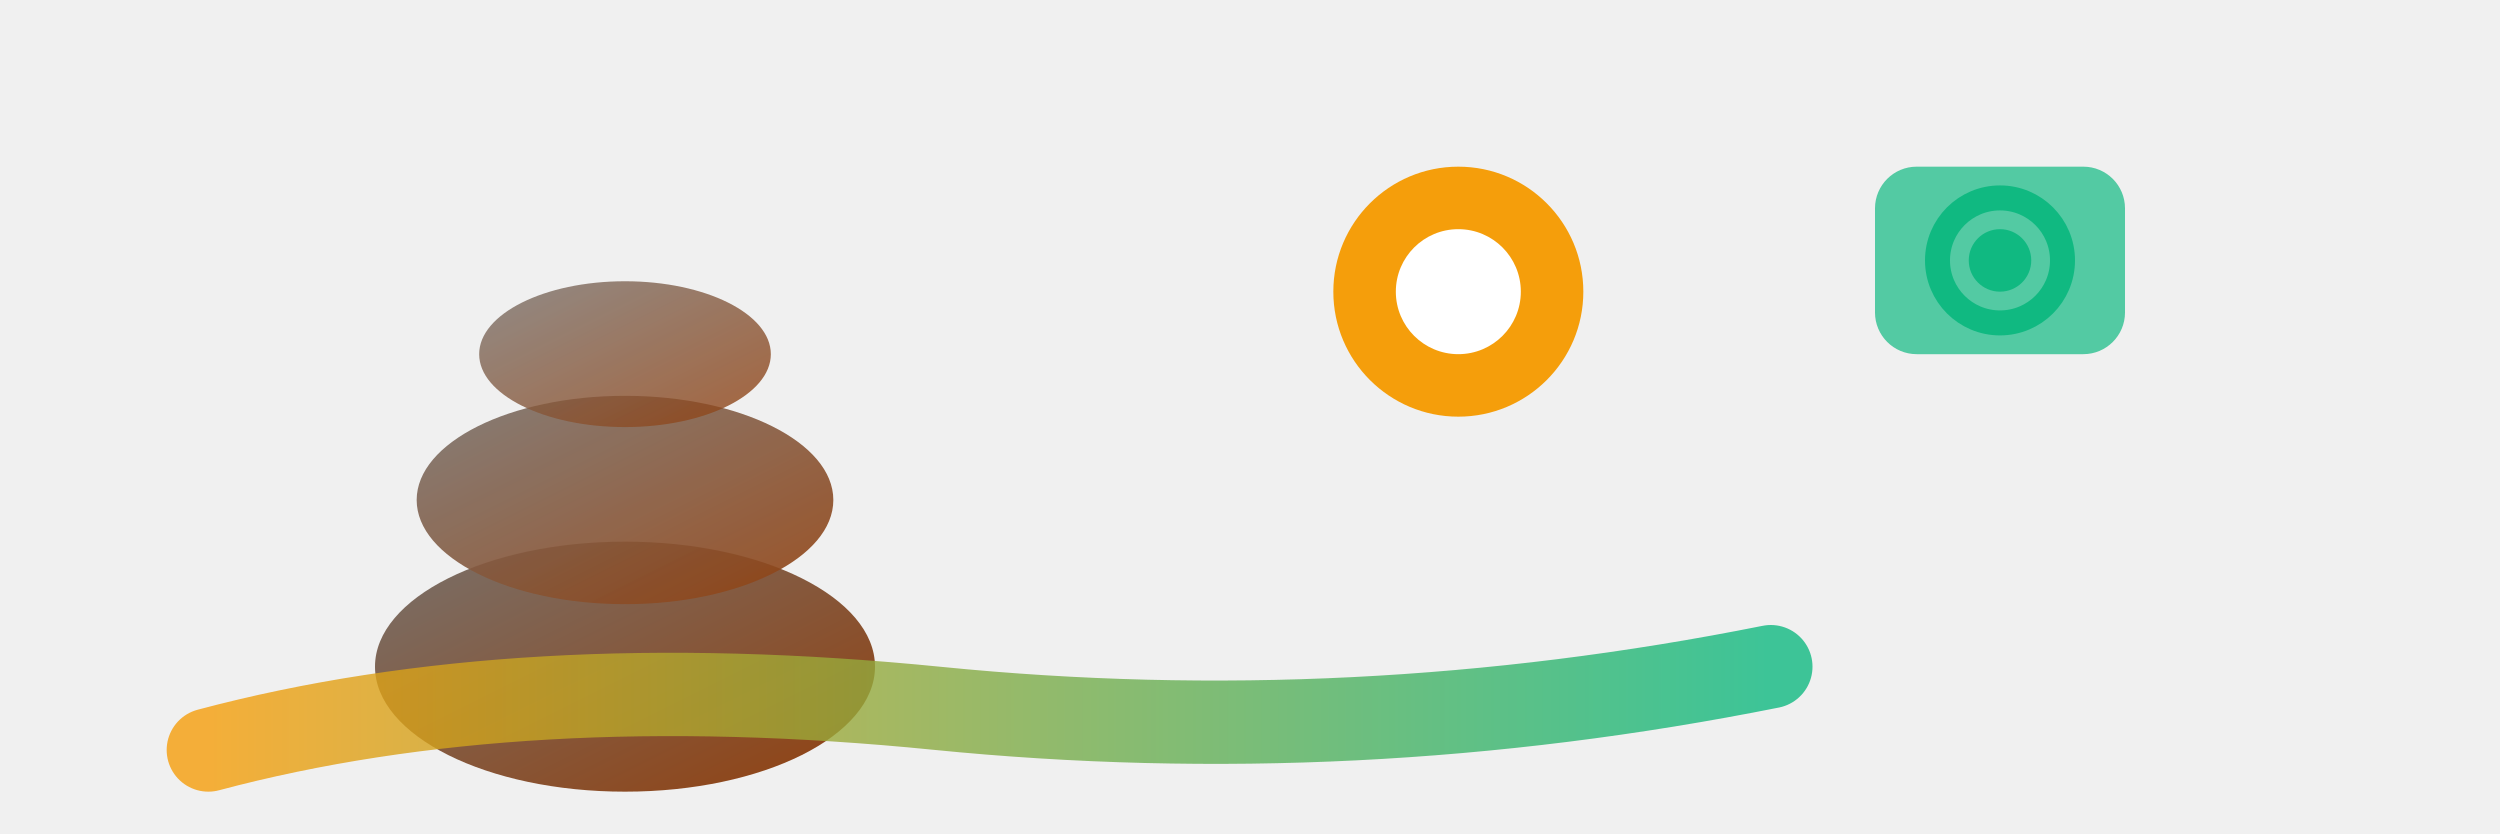
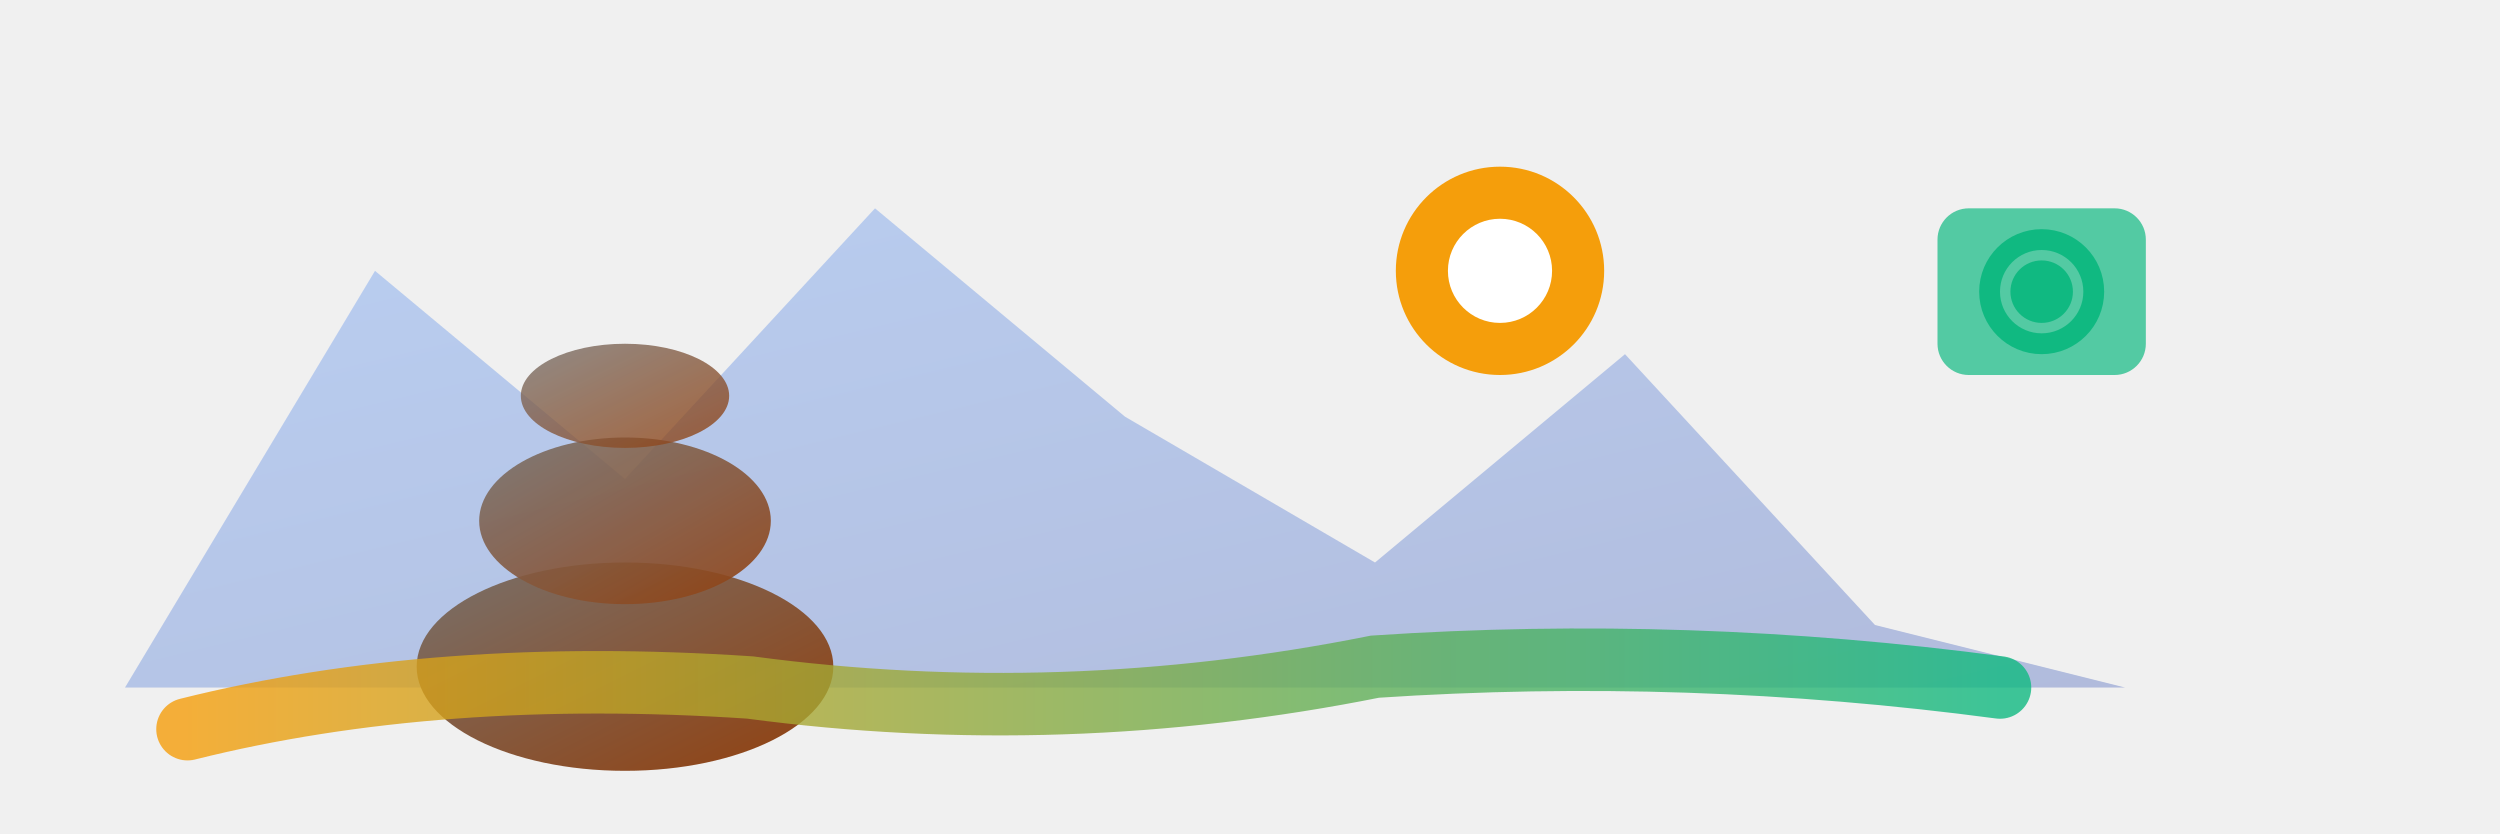
<svg xmlns="http://www.w3.org/2000/svg" viewBox="0 0 120 40" width="120" height="40">
  <defs>
    <linearGradient id="stoneGradient" x1="0%" y1="0%" x2="100%" y2="100%">
      <stop offset="0%" style="stop-color:#78716C;stop-opacity:1" />
      <stop offset="100%" style="stop-color:#92400E;stop-opacity:1" />
    </linearGradient>
+     <linearGradient id="mountainGradient" x1="0%" y1="0%" x2="100%" y2="100%">
+       <stop offset="0%" style="stop-color:#3B82F6;stop-opacity:1" />
+       <stop offset="100%" style="stop-color:#1E40AF;stop-opacity:1" />
+     </linearGradient>
    <linearGradient id="pathGradient" x1="0%" y1="0%" x2="100%" y2="0%">
      <stop offset="0%" style="stop-color:#F59E0B;stop-opacity:0.8" />
      <stop offset="100%" style="stop-color:#10B981;stop-opacity:0.8" />
    </linearGradient>
  </defs>
-   <ellipse cx="30" cy="32" rx="12" ry="6" fill="url(#stoneGradient)" />
-   <ellipse cx="30" cy="24" rx="10" ry="5" fill="url(#stoneGradient)" opacity="0.9" />
-   <ellipse cx="30" cy="17" rx="7" ry="3.5" fill="url(#stoneGradient)" opacity="0.8" />
-   <path d="M10 36 Q25 32 45 34 Q65 36 85 32" stroke="url(#pathGradient)" stroke-width="4" fill="none" stroke-linecap="round" />
-   <circle cx="70" cy="14" r="6" fill="#F59E0B" />
-   <circle cx="70" cy="14" r="3" fill="white" />
-   <rect x="90" y="8" width="12" height="9" rx="2" fill="#10B981" opacity="0.7" />
-   <circle cx="96" cy="12.5" r="3" fill="none" stroke="#10B981" stroke-width="1.2" />
-   <circle cx="96" cy="12.5" r="1.5" fill="#10B981" />
+   <path d="M6 33 L18 13 L30 23 L42 10 L54 20 L66 27 L78 17 L90 30 L102 33 Z" fill="url(#mountainGradient)" opacity="0.3" />
+   <ellipse cx="30" cy="32" rx="10" ry="5" fill="url(#stoneGradient)" />
+   <ellipse cx="30" cy="25" rx="7" ry="4" fill="url(#stoneGradient)" opacity="0.9" />
+   <ellipse cx="30" cy="19" rx="5" ry="2.5" fill="url(#stoneGradient)" opacity="0.8" />
+   <path d="M9 35 Q21 32 36 33 Q51 35 66 32 Q81 31 96 33" stroke="url(#pathGradient)" stroke-width="3" fill="none" stroke-linecap="round" />
+   <circle cx="72" cy="13" r="5" fill="#F59E0B" />
+   <circle cx="72" cy="13" r="2.5" fill="white" />
+   <rect x="93" y="10" width="10" height="8" rx="1.5" fill="#10B981" opacity="0.7" />
+   <circle cx="98" cy="14" r="2.5" fill="none" stroke="#10B981" stroke-width="1" />
+   <circle cx="98" cy="14" r="1.5" fill="#10B981" />
</svg>
